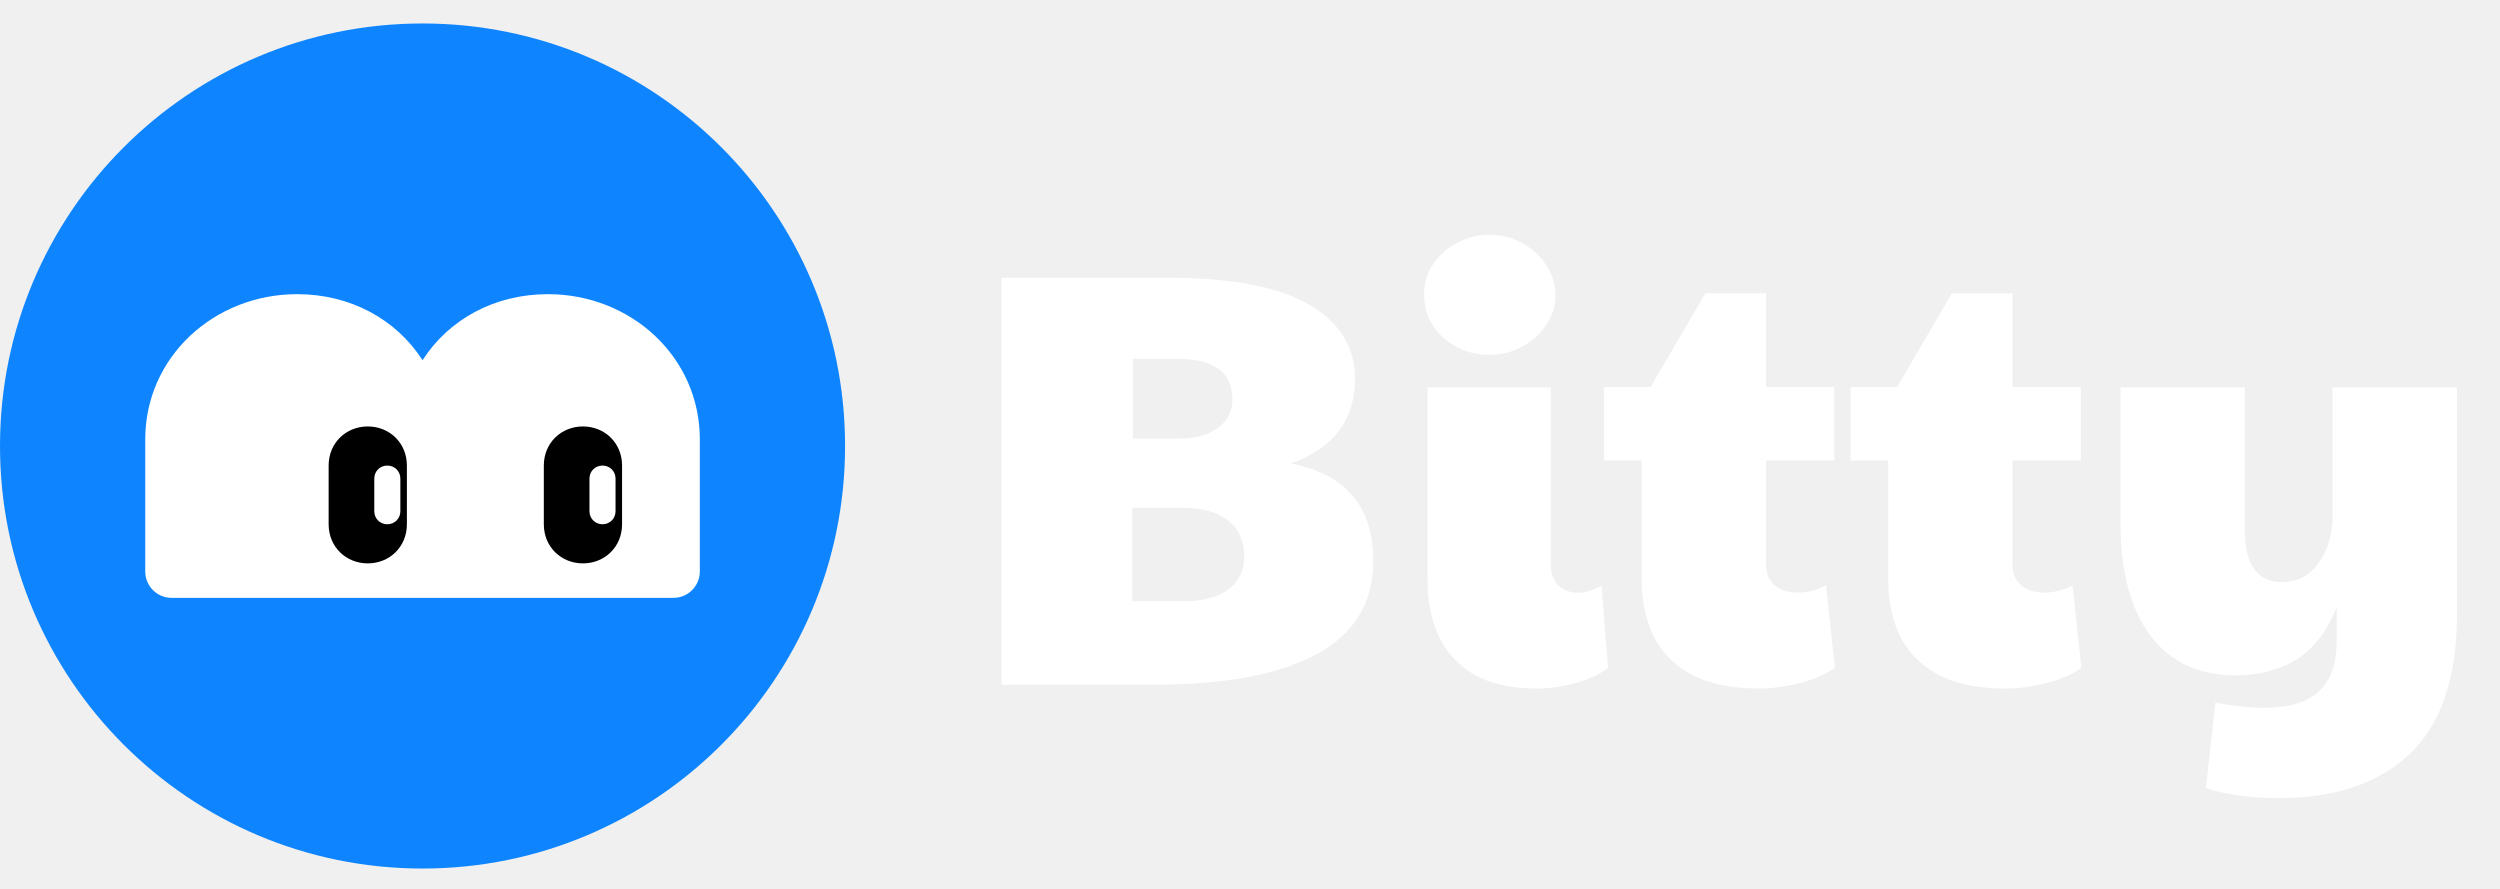
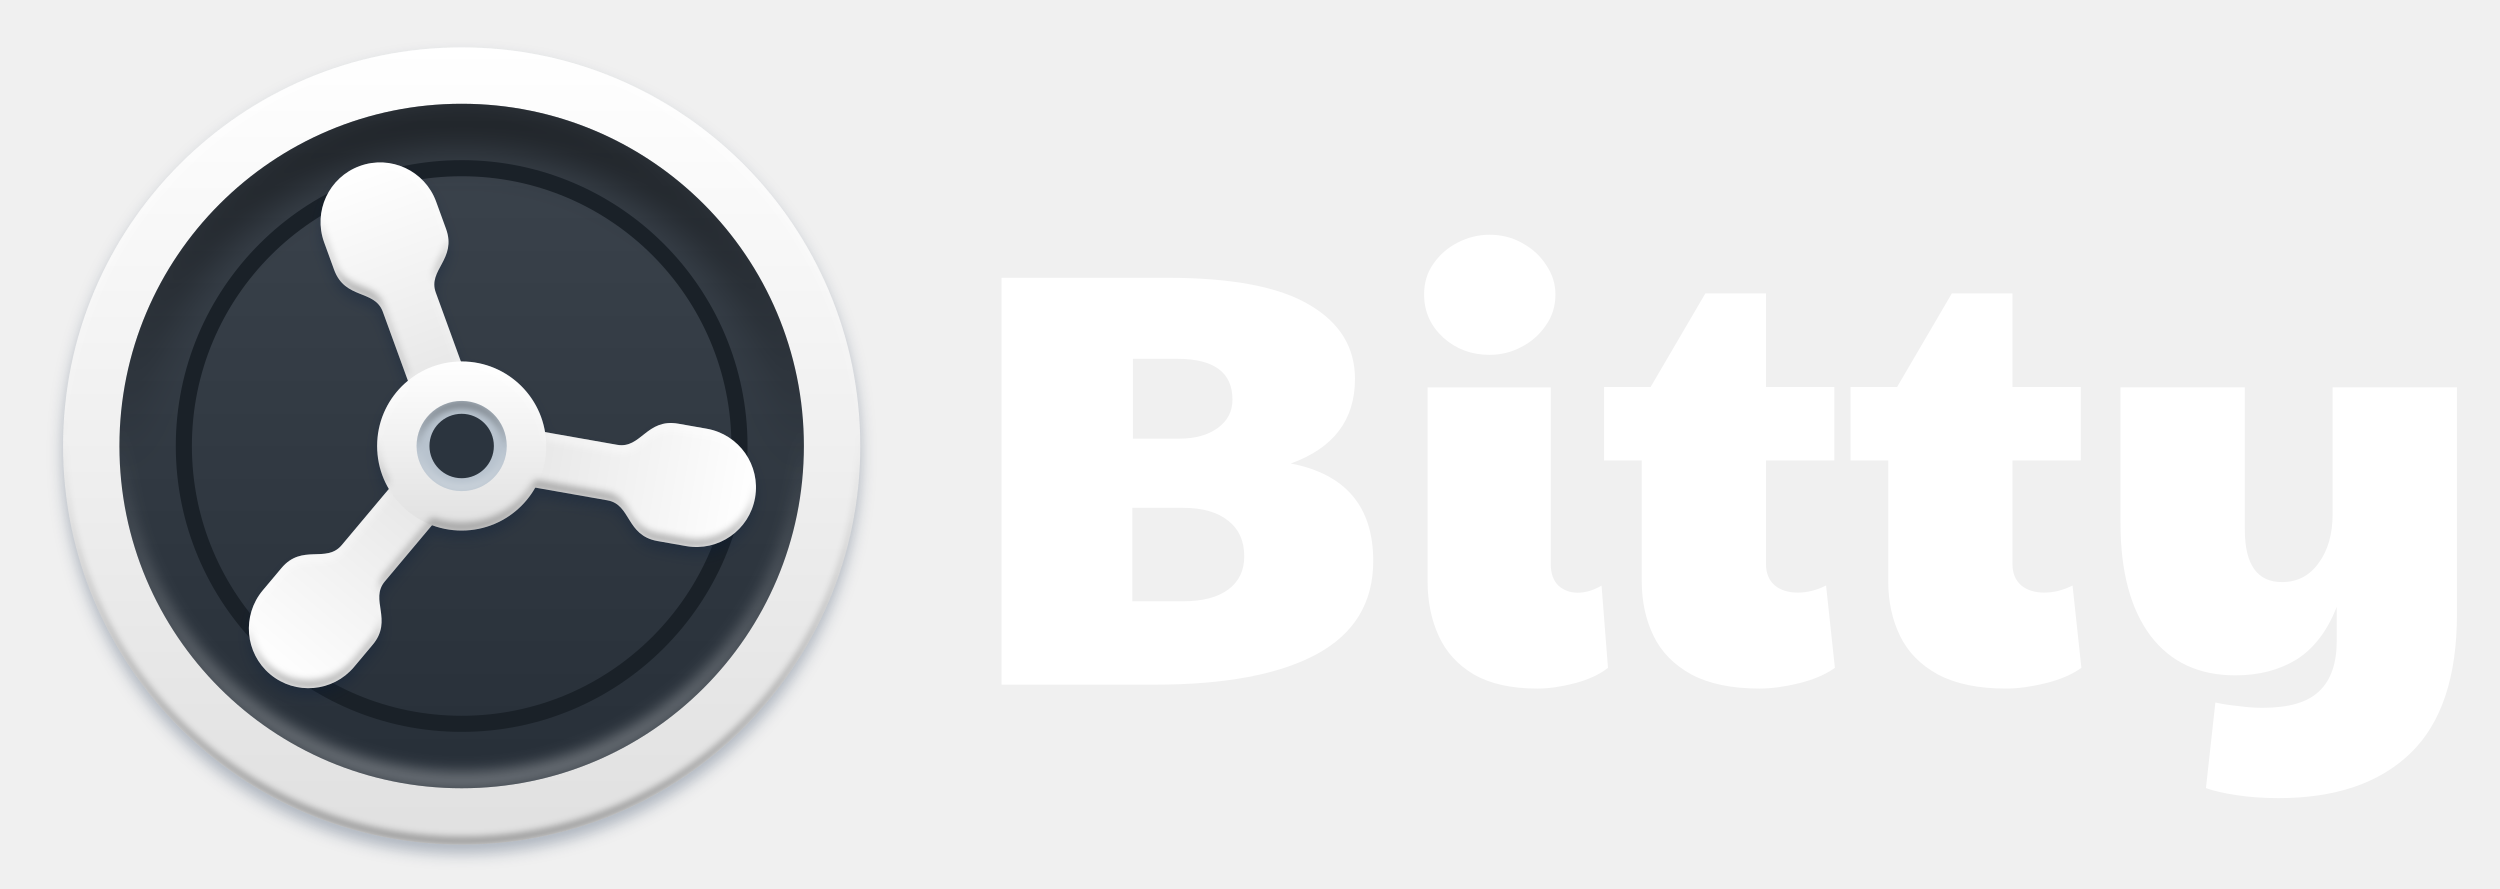
<svg xmlns="http://www.w3.org/2000/svg" width="639" height="227" viewBox="0 0 639 227" fill="none">
+   <defs>
+     <linearGradient id="bv-gbg" x1="0" y1="0" x2="0" y2="1">
+       <stop offset="0" stop-color="#D9DEE3" />
+       <stop offset="1" stop-color="#9AA4AE" />
+     </linearGradient>
+     <linearGradient id="bv-gf" x1="0" y1="0" x2="0" y2="1">
+       <stop offset="0" stop-color="#FFFFFF" />
+       <stop offset="1" stop-color="#E0E0E0" />
+     </linearGradient>
+     <linearGradient id="bv-gd" x1="0" y1="0" x2="0" y2="1">
+       <stop offset="0" stop-color="#3C444D" />
+       <stop offset="1" stop-color="#272F38" />
+     </linearGradient>
+     <linearGradient id="bv-gh" x1="0" y1="0" x2="0" y2="1">
+       <stop offset="0" stop-color="#FFFFFF" />
+       <stop offset="1" stop-color="#E0E0E0" />
+     </linearGradient>
+     <filter id="bv-bv" x="-15%" y="-15%" width="130%" height="135%" color-interpolation-filters="sRGB">
+       <feOffset in="SourceAlpha" dy="0.9" result="dn" />
+       <feComposite in="SourceAlpha" in2="dn" operator="out" result="tb" />
+       <feGaussianBlur in="tb" stdDeviation="0.45" result="tb1" />
+       <feComposite in="tb1" in2="SourceAlpha" operator="in" result="tb2" />
+       <feFlood flood-color="#fff" flood-opacity="0.55" />
+       <feComposite in2="tb2" operator="in" result="T" />
+       <feOffset in="SourceAlpha" dy="-0.9" result="up" />
+       <feComposite in="SourceAlpha" in2="up" operator="out" result="bb" />
+       <feGaussianBlur in="bb" stdDeviation="0.45" result="bb1" />
+       <feComposite in="bb1" in2="SourceAlpha" operator="in" result="bb2" />
+       <feFlood flood-color="#000" flood-opacity="0.35" />
+       <feComposite in2="bb2" operator="in" result="B" />
+       <feOffset in="SourceAlpha" dy="1.10" result="o3" />
+       <feGaussianBlur in="o3" stdDeviation="0.90" result="o4" />
+       <feFlood flood-color="#001A3D" flood-opacity="0.28" />
+       <feComposite in2="o4" operator="in" result="drop" />
+       <feMerge>
+         <feMergeNode in="drop" />
+         <feMergeNode in="SourceGraphic" />
+         <feMergeNode in="T" />
+         <feMergeNode in="B" />
+       </feMerge>
+     </filter>
+     <filter id="bv-rc" x="-15%" y="-15%" width="130%" height="135%" color-interpolation-filters="sRGB">
+       <feOffset in="SourceAlpha" dy="0.9" result="dn" />
+       <feComposite in="SourceAlpha" in2="dn" operator="out" result="tb" />
+       <feGaussianBlur in="tb" stdDeviation="0.45" result="tb1" />
+       <feComposite in="tb1" in2="SourceAlpha" operator="in" result="tb2" />
+       <feFlood flood-color="#000" flood-opacity="0.35" />
+       <feComposite in2="tb2" operator="in" result="T" />
+       <feOffset in="SourceAlpha" dy="-0.9" result="up" />
+       <feComposite in="SourceAlpha" in2="up" operator="out" result="bb" />
+       <feGaussianBlur in="bb" stdDeviation="0.45" result="bb1" />
+       <feComposite in="bb1" in2="SourceAlpha" operator="in" result="bb2" />
+       <feFlood flood-color="#fff" flood-opacity="0.28" />
+       <feComposite in2="bb2" operator="in" result="B" />
+       <feMerge>
+         <feMergeNode in="SourceGraphic" />
+         <feMergeNode in="T" />
+         <feMergeNode in="B" />
+       </feMerge>
+     </filter>
+     <filter id="bv-bh" x="-15%" y="-15%" width="130%" height="135%" color-interpolation-filters="sRGB">
+       <feOffset in="SourceAlpha" dy="0.9" result="dn" />
+       <feComposite in="SourceAlpha" in2="dn" operator="out" result="tb" />
+       <feGaussianBlur in="tb" stdDeviation="0.45" result="tb1" />
+       <feComposite in="tb1" in2="SourceAlpha" operator="in" result="tb2" />
+       <feFlood flood-color="#fff" flood-opacity="0.50" />
+       <feComposite in2="tb2" operator="in" result="T" />
+       <feOffset in="SourceAlpha" dy="-0.9" result="up" />
+       <feComposite in="SourceAlpha" in2="up" operator="out" result="bb" />
+       <feGaussianBlur in="bb" stdDeviation="0.45" result="bb1" />
+       <feComposite in="bb1" in2="SourceAlpha" operator="in" result="bb2" />
+       <feFlood flood-color="#000" flood-opacity="0.32" />
+       <feComposite in2="bb2" operator="in" result="B" />
+       <feOffset in="SourceAlpha" dy="0.99" result="o3" />
+       <feGaussianBlur in="o3" stdDeviation="0.81" result="o4" />
+       <feFlood flood-color="#001A3D" flood-opacity="0.25" />
+       <feComposite in2="o4" operator="in" result="drop" />
+       <feMerge>
+         <feMergeNode in="drop" />
+         <feMergeNode in="SourceGraphic" />
+         <feMergeNode in="T" />
+         <feMergeNode in="B" />
+       </feMerge>
+     </filter>
+     <filter id="bv-in2" x="-10%" y="-10%" width="120%" height="120%" color-interpolation-filters="sRGB">
+       <feOffset in="SourceAlpha" dy="4.5" result="d" />
+       <feComposite in="SourceAlpha" in2="d" operator="out" result="t" />
+       <feGaussianBlur in="t" stdDeviation="3.0" result="t1" />
+       <feComposite in="t1" in2="SourceAlpha" operator="in" result="t2" />
+       <feFlood flood-color="#000000" flood-opacity="0.75" />
+       <feComposite in2="t2" operator="in" result="T" />
+       <feOffset in="SourceAlpha" dy="-1.8" result="u" />
+       <feComposite in="SourceAlpha" in2="u" operator="out" result="b" />
+       <feGaussianBlur in="b" stdDeviation="1.0" result="b1" />
+       <feComposite in="b1" in2="SourceAlpha" operator="in" result="b2" />
+       <feFlood flood-color="#FFFFFF" flood-opacity="0.4" />
+       <feComposite in2="b2" operator="in" result="B" />
+       <feMerge>
+         <feMergeNode in="SourceGraphic" />
+         <feMergeNode in="T" />
+         <feMergeNode in="B" />
+       </feMerge>
+     </filter>
+   </defs>
  <path d="M582.364 204C578.549 204 574.984 203.749 571.671 203.246C568.357 202.743 565.747 202.139 563.839 201.435L566.249 179.56C568.056 179.963 570.014 180.264 572.123 180.466C574.231 180.767 576.29 180.918 578.298 180.918C585.025 180.918 589.845 179.51 592.757 176.694C595.769 173.878 597.275 169.553 597.275 163.72V155.121C594.865 161.256 591.451 165.731 587.033 168.547C582.615 171.263 577.394 172.621 571.37 172.621C562.032 172.621 554.802 169.251 549.681 162.513C544.56 155.674 542 146.069 542 133.698V99H573.779V135.358C573.779 144.309 576.942 148.784 583.268 148.784C587.184 148.784 590.297 147.175 592.606 143.957C595.016 140.739 596.221 136.514 596.221 131.284V99H628V156.931C628 173.023 624.034 184.891 616.102 192.534C608.169 200.178 596.924 204 582.364 204Z" fill="white" />
  <path d="M512.735 176C505.611 176 499.791 174.789 495.276 172.366C490.861 169.943 487.65 166.662 485.643 162.523C483.636 158.384 482.633 153.741 482.633 148.592V117.702H473V98.925H484.89L498.888 75H514.39V98.925H531.849V117.702H514.39V144.201C514.39 146.523 515.143 148.34 516.648 149.652C518.153 150.864 520.11 151.469 522.518 151.469C524.926 151.469 527.334 150.864 529.742 149.652L532 170.7C529.592 172.416 526.531 173.729 522.819 174.637C519.106 175.546 515.745 176 512.735 176Z" fill="white" />
  <path d="M449.735 176C442.611 176 436.791 174.789 432.276 172.366C427.861 169.943 424.65 166.662 422.643 162.523C420.636 158.384 419.633 153.741 419.633 148.592V117.702H410V98.925H421.89L435.888 75H451.39V98.925H468.849V117.702H451.39V144.201C451.39 146.523 452.143 148.34 453.648 149.652C455.153 150.864 457.11 151.469 459.518 151.469C461.926 151.469 464.334 150.864 466.742 149.652L469 170.7C466.592 172.416 463.531 173.729 459.819 174.637C456.106 175.546 452.745 176 449.735 176Z" fill="white" />
  <path d="M392.946 176C386.281 176 380.86 174.79 376.683 172.37C372.604 169.95 369.62 166.674 367.73 162.54C365.84 158.406 364.895 153.768 364.895 148.626V99.02H396.378V144.24C396.378 146.559 397.024 148.374 398.317 149.684C399.71 150.894 401.351 151.499 403.241 151.499C405.231 151.499 407.27 150.894 409.359 149.684L411 170.707C408.812 172.421 405.977 173.731 402.495 174.639C399.014 175.546 395.831 176 392.946 176ZM380.711 90.701C376.135 90.701 372.206 89.24 368.924 86.316C365.641 83.291 364 79.611 364 75.275C364 72.25 364.796 69.629 366.387 67.411C367.979 65.092 370.068 63.277 372.654 61.966C375.24 60.655 377.926 60 380.711 60C383.795 60 386.58 60.706 389.067 62.117C391.653 63.529 393.692 65.394 395.184 67.713C396.776 70.032 397.571 72.553 397.571 75.275C397.571 78.3 396.726 80.972 395.035 83.291C393.443 85.61 391.355 87.425 388.768 88.735C386.281 90.046 383.596 90.701 380.711 90.701Z" fill="white" />
  <path d="M295.144 175H256V71H298.306C314.867 71 327.012 73.318 334.74 77.954C342.469 82.488 346.333 88.787 346.333 96.849C346.333 107.329 340.863 114.535 329.922 118.465C343.974 121.186 351 129.5 351 143.407C351 154.089 346.132 162.05 336.396 167.291C326.761 172.43 313.01 175 295.144 175ZM289.574 112.116H301.468C305.482 112.116 308.744 111.209 311.254 109.395C313.763 107.581 315.017 105.163 315.017 102.14C315.017 95.186 310.3 91.709 300.865 91.709H289.574V112.116ZM302.371 153.686C307.389 153.686 311.254 152.678 313.964 150.663C316.674 148.647 318.029 145.826 318.029 142.198C318.029 138.267 316.674 135.244 313.964 133.128C311.254 130.911 307.389 129.802 302.371 129.802H289.423V153.686H302.371Z" fill="white" />
-   <rect x="43" y="65" width="153" height="98" fill="white" />
-   <g clip-path="url(#clip0_1664_28848)">
-     <path d="M29 72H191V165H29V72Z" fill="white" />
-     <path d="M108 6C48.354 6 0 54.354 0 114C0 173.646 48.354 222 108 222C167.646 222 216 173.646 216 114C216 54.354 167.651 6 108 6ZM178.875 146.062C178.875 149.79 175.853 152.812 172.125 152.812H114.75H101.25H43.875C40.147 152.812 37.125 149.79 37.125 146.062V112.312C37.125 91.171 54.797 75.188 75.938 75.188C89.444 75.188 101.184 81.499 108 92.062C114.816 81.499 126.556 75.188 140.062 75.188C161.203 75.188 178.875 91.171 178.875 112.312V146.062Z" fill="#0E85FF" />
-     <path d="M94 109C99.524 109 104 113.176 104 119V134C104 139.824 99.524 144 94 144C88.476 144 84 139.824 84 134V119C84 113.176 88.476 109 94 109ZM95.667 130.667C95.667 132.595 97.171 134 99 134C100.829 134 102.333 132.595 102.333 130.667V122.333C102.333 120.405 100.829 119 99 119C97.171 119 95.667 120.405 95.667 122.333V130.667Z" fill="black" />
-     <path d="M149 109C154.524 109 159 113.176 159 119V134C159 139.824 154.524 144 149 144C143.476 144 139 139.824 139 134V119C139 113.176 143.476 109 149 109ZM150.667 130.667C150.667 132.595 152.171 134 154 134C155.829 134 157.333 132.595 157.333 130.667V122.333C157.333 120.405 155.829 119 154 119C152.171 119 150.667 120.405 150.667 122.333V130.667Z" fill="black" />
+   <g transform="translate(118 114) scale(2.0583) translate(-64 -64)">
+     <g filter="url(#bv-bv)">
+       <circle cx="64" cy="64" r="49.5" fill="url(#bv-gf)" />
+     </g>
+     <g filter="url(#bv-in2)">
+       <circle cx="64" cy="64" r="42.5" fill="url(#bv-gd)" />
+     </g>
+     <circle cx="64" cy="64" r="34.5" fill="none" stroke="#1A2128" stroke-width="2" />
+     <g filter="url(#bv-bh)" fill="url(#bv-gh)">
+       <path transform="rotate(-20 64 64)" d="M60.5 64 L60.5 45 C60.5 42 56.6 42 56.6 38 L56.6 34.4 A7.4 7.4 0 0 1 71.4 34.4 L71.4 38 C71.4 42 67.5 42 67.5 45 L67.5 64 Z" />
+       <path transform="rotate(100 64 64)" d="M60.5 64 L60.5 45 C60.5 42 56.6 42 56.6 38 L56.6 34.4 A7.4 7.4 0 0 1 71.4 34.4 L71.4 38 C71.4 42 67.5 42 67.5 45 L67.5 64 Z" />
+       <path transform="rotate(220 64 64)" d="M60.5 64 L60.5 45 C60.5 42 56.6 42 56.6 38 L56.6 34.4 A7.4 7.4 0 0 1 71.4 34.4 L71.4 38 C71.4 42 67.5 42 67.5 45 L67.5 64 Z" />
+       <circle cx="64" cy="64" r="10.5" />
+     </g>
+     <g filter="url(#bv-rc)">
+       <circle cx="64" cy="64" r="5.6" fill="#B8C3CE" />
+     </g>
+     <circle cx="64" cy="64" r="4" fill="#2B343E" />
  </g>
-   <defs>
-     <clipPath id="clip0_1664_28848">
-       <rect width="216" height="216" fill="white" transform="translate(0 6)" />
-     </clipPath>
-   </defs>
</svg>
